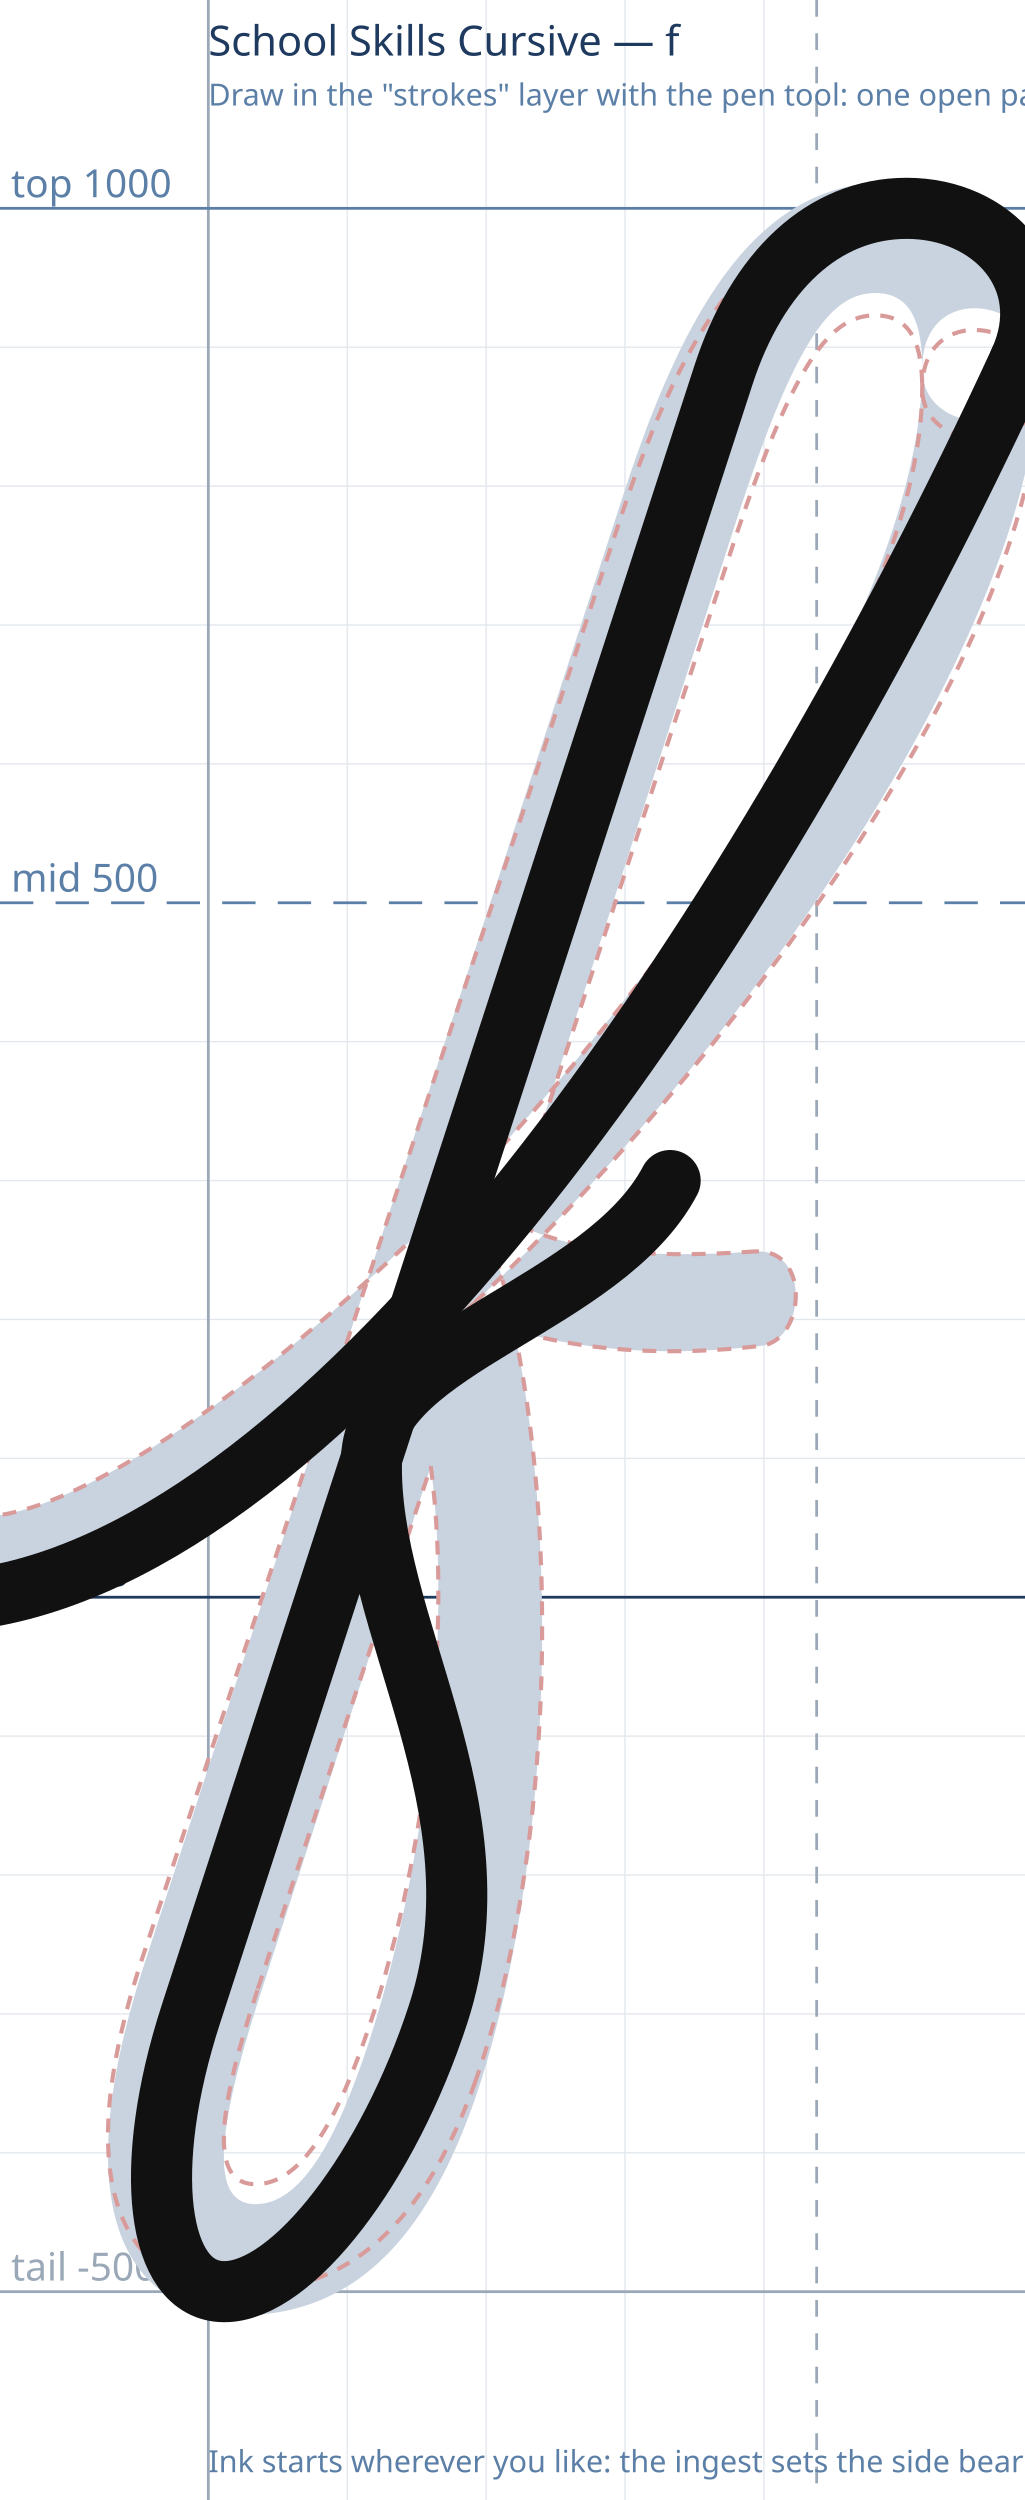
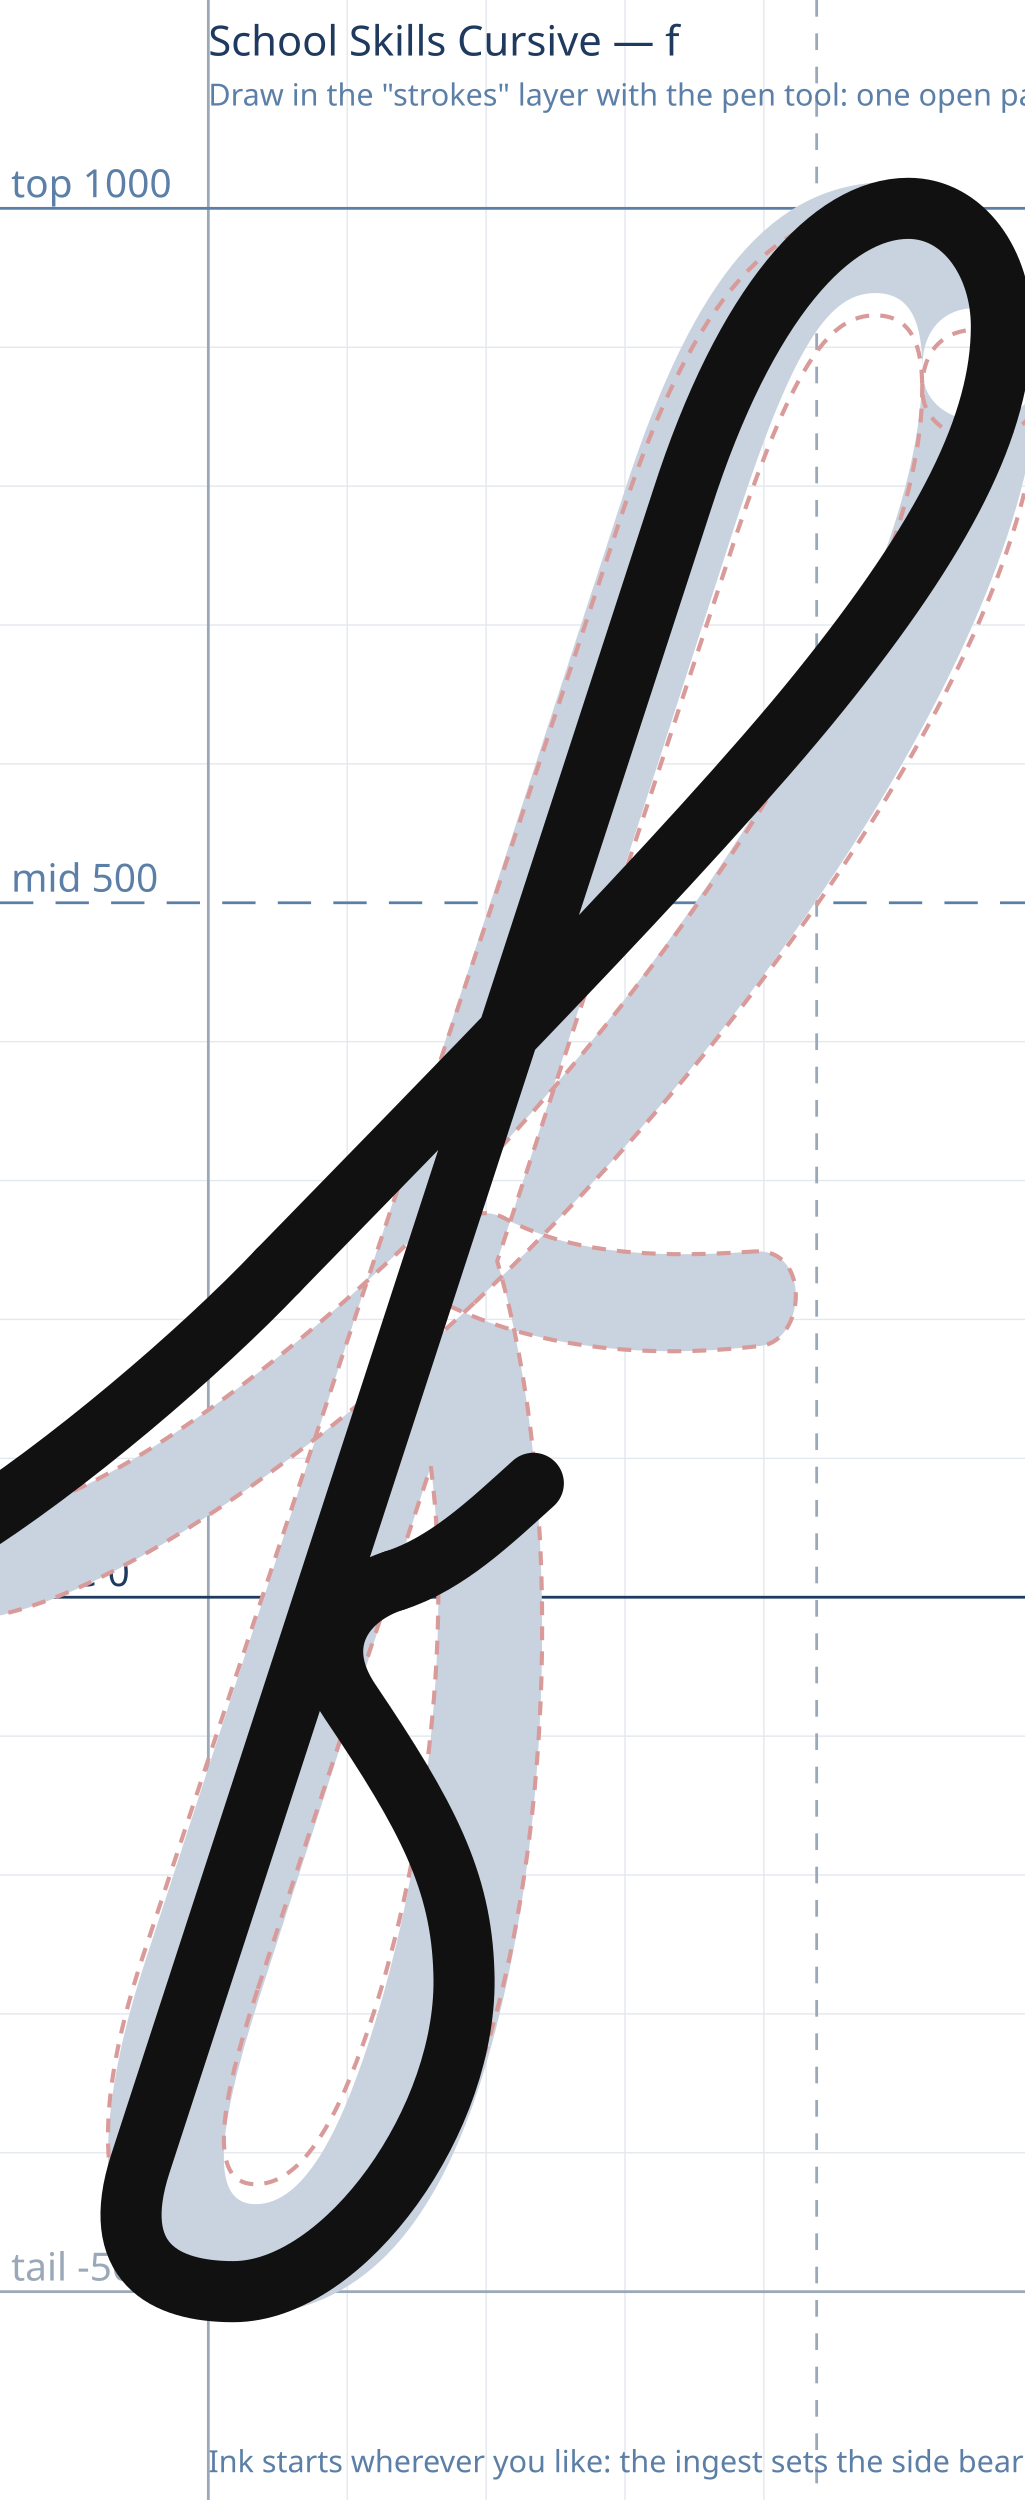
<svg xmlns="http://www.w3.org/2000/svg" width="369" height="900" viewBox="0 0 738 1800" data-hand="cursive" data-glyph="f" data-units="1000" data-origin="150" data-baseline="1150">
  <g id="ruling">
    <line x1="0" y1="1550" x2="738" y2="1550" stroke="#e3e8ee" stroke-width="1" />
    <line x1="0" y1="1450" x2="738" y2="1450" stroke="#e3e8ee" stroke-width="1" />
    <line x1="0" y1="1350" x2="738" y2="1350" stroke="#e3e8ee" stroke-width="1" />
    <line x1="0" y1="1250" x2="738" y2="1250" stroke="#e3e8ee" stroke-width="1" />
    <line x1="0" y1="1050" x2="738" y2="1050" stroke="#e3e8ee" stroke-width="1" />
    <line x1="0" y1="950" x2="738" y2="950" stroke="#e3e8ee" stroke-width="1" />
    <line x1="0" y1="850" x2="738" y2="850" stroke="#e3e8ee" stroke-width="1" />
    <line x1="0" y1="750" x2="738" y2="750" stroke="#e3e8ee" stroke-width="1" />
    <line x1="0" y1="550" x2="738" y2="550" stroke="#e3e8ee" stroke-width="1" />
    <line x1="0" y1="450" x2="738" y2="450" stroke="#e3e8ee" stroke-width="1" />
    <line x1="0" y1="350" x2="738" y2="350" stroke="#e3e8ee" stroke-width="1" />
    <line x1="0" y1="250" x2="738" y2="250" stroke="#e3e8ee" stroke-width="1" />
    <line x1="150" y1="0" x2="150" y2="1800" stroke="#e3e8ee" stroke-width="1" />
    <line x1="250" y1="0" x2="250" y2="1800" stroke="#e3e8ee" stroke-width="1" />
    <line x1="350" y1="0" x2="350" y2="1800" stroke="#e3e8ee" stroke-width="1" />
    <line x1="450" y1="0" x2="450" y2="1800" stroke="#e3e8ee" stroke-width="1" />
    <line x1="550" y1="0" x2="550" y2="1800" stroke="#e3e8ee" stroke-width="1" />
    <line x1="150" y1="0" x2="150" y2="1800" stroke="#9aa8b8" stroke-width="2" />
    <line x1="588" y1="0" x2="588" y2="1800" stroke="#9aa8b8" stroke-width="2" stroke-dasharray="12 12" />
    <line x1="0" y1="150" x2="738" y2="150" stroke="#5b7fa6" stroke-width="2" />
    <text x="8" y="142" font-family="sans-serif" font-size="28" fill="#5b7fa6">top 1000</text>
    <line x1="0" y1="650" x2="738" y2="650" stroke="#5b7fa6" stroke-width="2" stroke-dasharray="24 16" />
    <text x="8" y="642" font-family="sans-serif" font-size="28" fill="#5b7fa6">mid 500</text>
    <line x1="0" y1="1150" x2="738" y2="1150" stroke="#1f3a5f" stroke-width="2" />
    <text x="8" y="1142" font-family="sans-serif" font-size="28" fill="#1f3a5f">base 0</text>
    <line x1="0" y1="1650" x2="738" y2="1650" stroke="#9aa8b8" stroke-width="2" />
    <text x="8" y="1642" font-family="sans-serif" font-size="28" fill="#9aa8b8">tail -500</text>
  </g>
  <g id="outline-body">
    <path d="M 341.6 938 C 551.6 739.4 747.8 442.6 747.8 265.6 C 747.8 215.6 664 199.6 664 265.6 C 664 435.2 482.8 709.4 299.2 889.8 C 175 1009 50 1092 -13.6 1092 C -57.4 1092 -81.4 1167 -31.4 1167 C 50.8 1167 199 1071.2 341.6 938 Z M 544 901 C 460 907 406 900 363 877 C 324 857 299 929 321 939 C 384 970 463 979 548 969 C 580 965 584 899 544 901 Z M 341.8 1511.8 C 398.6 1347.2 407.6 1079.8 358 908 L 530.4 374.2 C 573 243.4 598.6 211 630.2 211 C 656.8 211 664 234 664 265.6 C 664 315.6 747.8 315.6 747.8 265.6 C 747.8 185.6 705 131 641.8 131 C 556.6 131 500.2 198.2 449.6 353.8 L 104.6 1412 C 40.4 1607.6 102.6 1667 173.6 1667 C 261.4 1667 310.4 1601.6 341.8 1511.8 Z M 185.6 1441.6 L 310.2 1055.8 C 327.8 1191.4 301 1383.8 252.6 1506.4 C 233 1556.4 210.6 1587 184 1587 C 154.2 1587 152.4 1545.6 185.6 1441.6 Z" fill="#c9d3df" fill-rule="evenodd" />
  </g>
  <g id="outline-reach">
    <path d="M 341.6 938 C 551.6 739.4 747.8 450.193 747.8 279.672 C 747.8 231.503 664 216.089 664 279.672 C 664 443.064 482.8 709.4 299.2 889.8 C 175 1009 50 1092 -13.6 1092 C -57.4 1092 -81.4 1166.441 -31.4 1166.441 C 50.8 1166.441 199 1071.2 341.6 938 Z M 544 901 C 460 907 406 900 363 877 C 324 857 299 929 321 939 C 384 970 463 979 548 969 C 580 965 584 899 544 901 Z M 341.8 1499.903 C 398.6 1340.716 407.6 1079.8 358 908 L 530.4 384.297 C 573 258.285 598.6 227.071 630.2 227.071 C 656.8 227.071 664 249.229 664 279.672 C 664 327.842 747.8 327.842 747.8 279.672 C 747.8 202.601 705 150 641.8 150 C 556.6 150 500.2 214.74 449.6 364.644 L 104.6 1403.385 C 40.4 1592.553 102.6 1650 173.6 1650 C 261.4 1650 310.4 1586.75 341.8 1499.903 Z M 185.6 1432.012 L 310.2 1055.8 C 327.8 1190.039 301 1376.112 252.6 1494.681 C 233 1543.037 210.6 1572.631 184 1572.631 C 154.2 1572.631 152.4 1532.592 185.6 1432.012 Z" fill="none" stroke="#d99a9a" stroke-width="3" stroke-dasharray="10 8" fill-rule="evenodd" />
  </g>
  <g id="notes">
    <text x="150" y="40" font-family="sans-serif" font-size="30" fill="#1f3a5f">School Skills Cursive — f</text>
    <text x="150" y="76" font-family="sans-serif" font-size="22" fill="#5b7fa6">Draw in the "strokes" layer with the pen tool: one open path per pen stroke, in the order the pen makes them. Grey is the shape; red dashes are how far the tall or hanging part goes.</text>
    <text x="150" y="1780" font-family="sans-serif" font-size="22" fill="#5b7fa6">Ink starts wherever you like: the ingest sets the side bearings.</text>
  </g>
  <g id="strokes">
-     <path id="lead" d="M -10 1150 C 254.7 1105.5 549.4 660.5 734.2 260" fill="none" stroke="#111" stroke-width="44" stroke-linecap="round" stroke-linejoin="round" />
-     <path id="body" d="M 734.2 260 C 761.3 201 714.9 150 652.9 150 C 592.9 150 545.3 195 520.9 270 L 137.5 1450 C 101.6 1560.5 112.4 1650 161.5 1650 C 210.7 1650 279.6 1560.5 315.5 1450 C 364.3 1300 263.5 1170 267.5 1050" fill="none" stroke="#111" stroke-width="44" stroke-linecap="round" stroke-linejoin="round" />
-     <path id="tail" d="M 267.5 1050 C 270.1 970.3 435.2 940 482.5 850" fill="none" stroke="#111" stroke-width="44" stroke-linecap="round" stroke-linejoin="round" />
+     <path id="lead" d="M -30 1105 C 47 1057 145 973 200 915" fill="none" stroke="#111" stroke-width="44" stroke-linecap="round" stroke-linejoin="round" />
+     <path id="body" d="M 200 915 C 305 807 499 611 590 498 S 721 305 721 235 C 721 190 694 150 654 150 C 599 150 537 217 491 360 L 101 1558 C 78 1629 118 1650 168 1650 C 248 1650 338 1525 334 1420 C 332 1354 308 1308 252 1225 C 223 1182 249 1149 284 1138" fill="none" stroke="#111" stroke-width="44" stroke-linecap="round" stroke-linejoin="round" />
+     <path id="tail" d="M 284 1138 C 322 1126 354 1095 384 1068" fill="none" stroke="#111" stroke-width="44" stroke-linecap="round" stroke-linejoin="round" />
  </g>
</svg>
